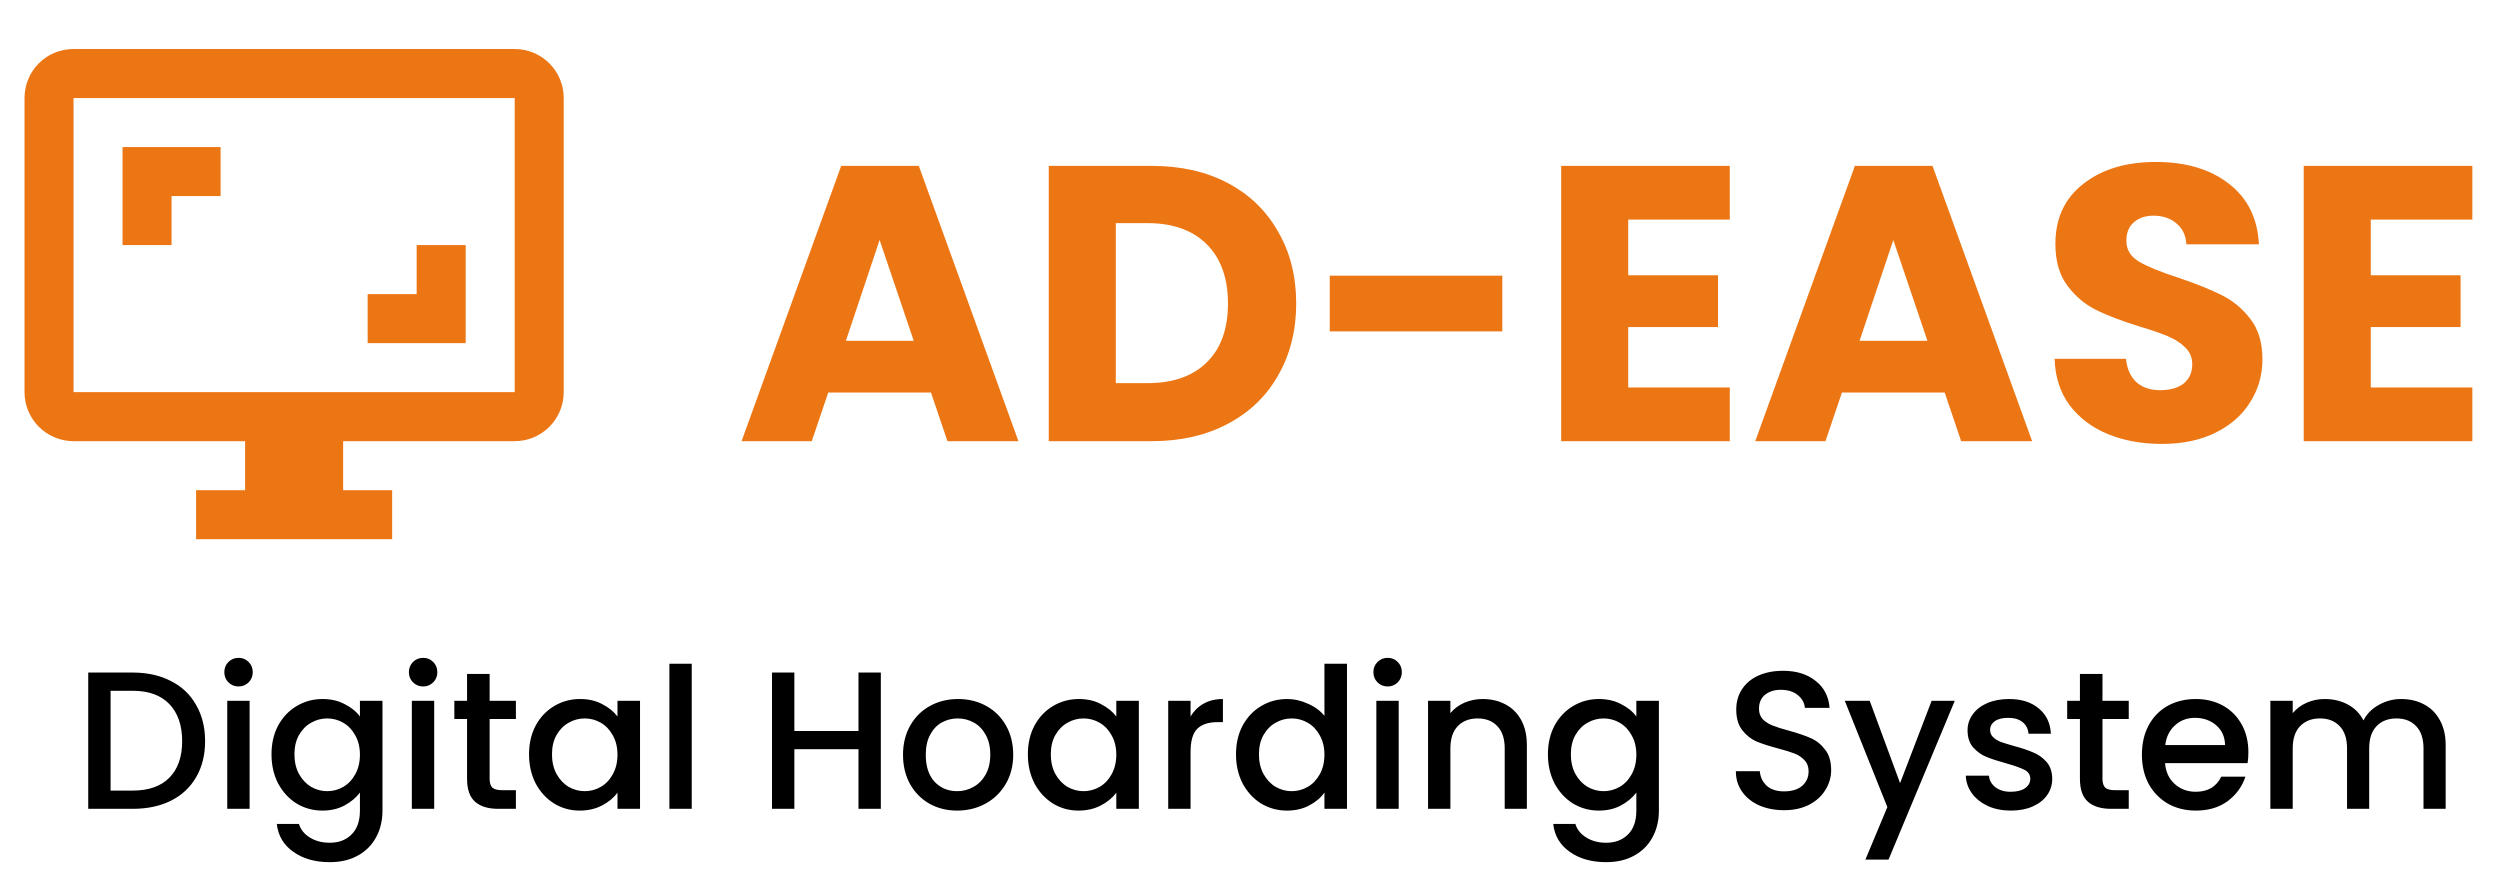
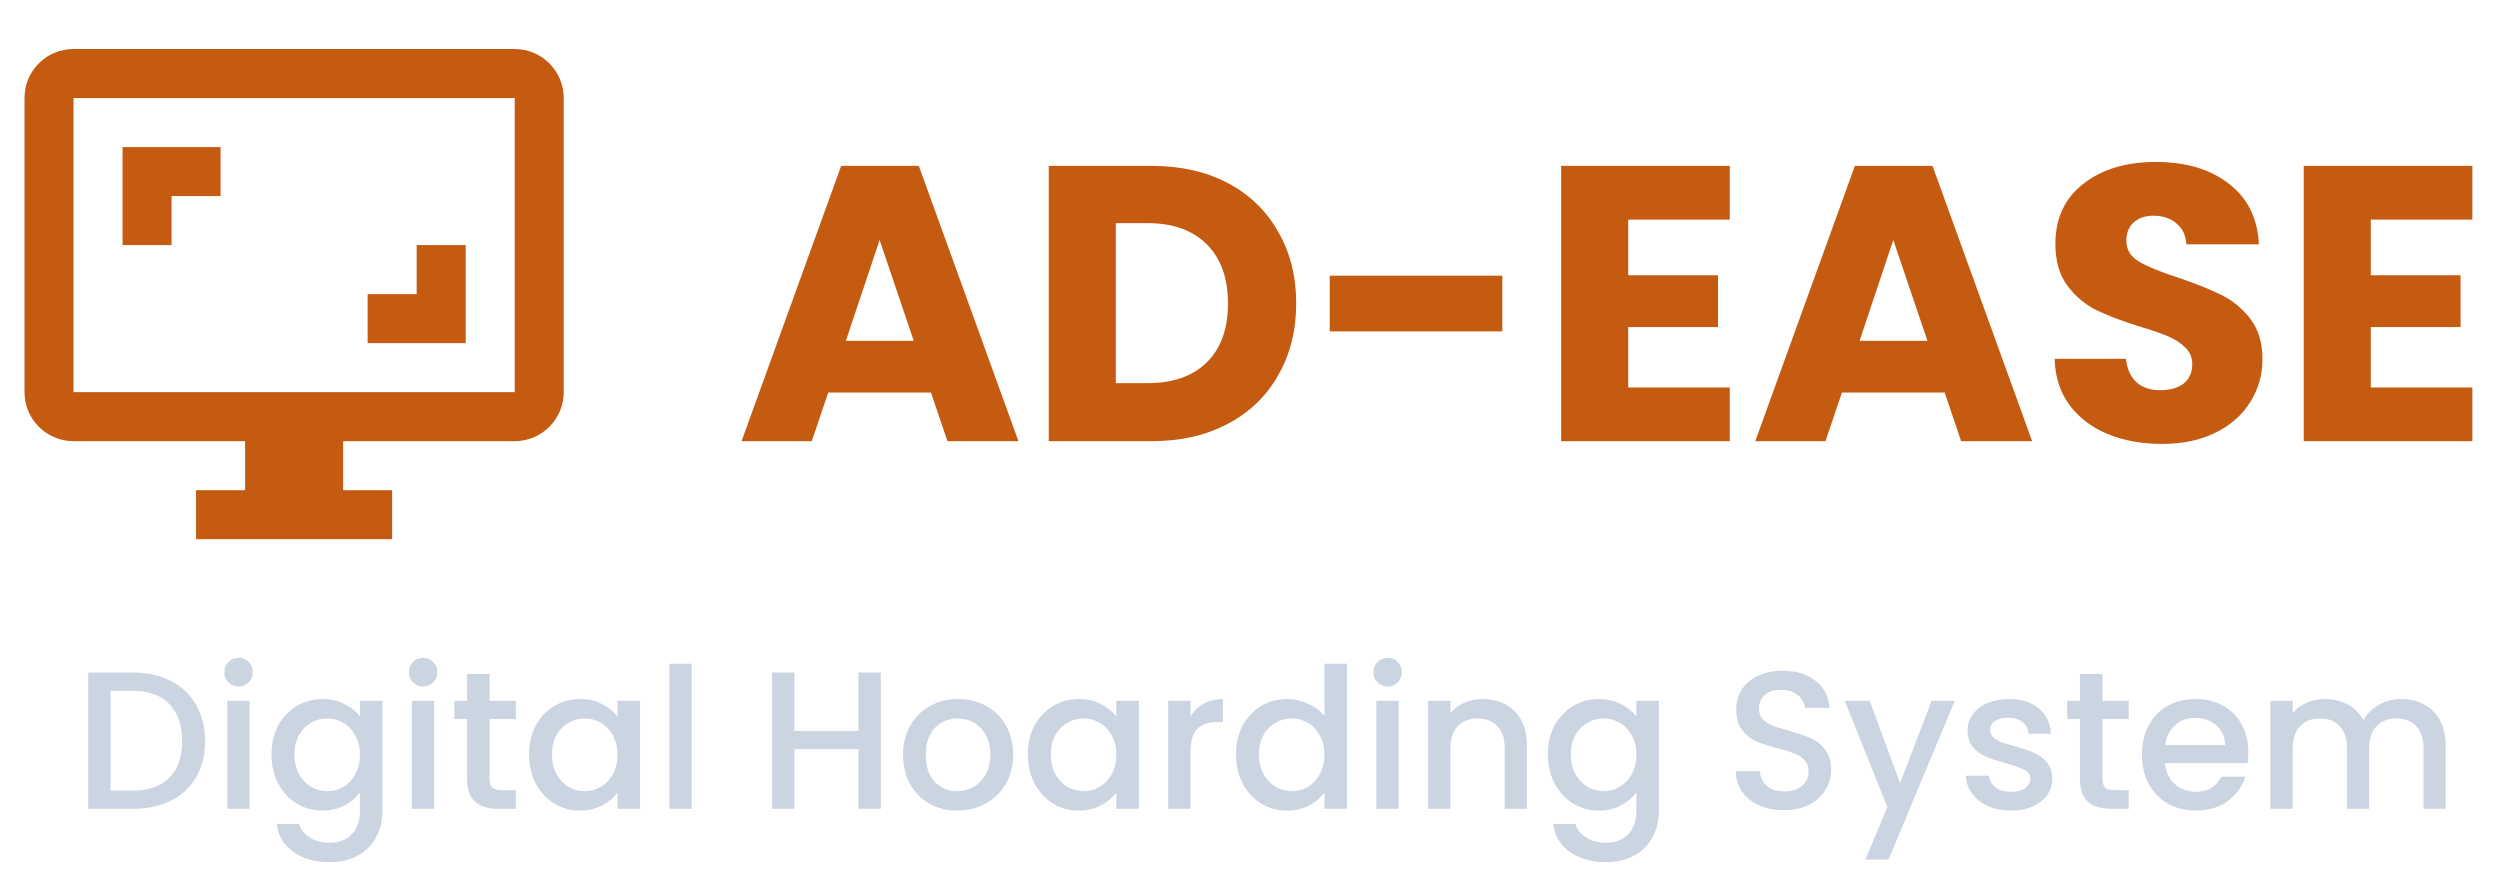
<svg xmlns="http://www.w3.org/2000/svg" width="102" height="36" viewBox="0 0 102 36" fill="none">
-   <path d="M5.416 27.44C6.008 27.44 6.525 27.555 6.968 27.784C7.416 28.008 7.76 28.333 8 28.76C8.245 29.181 8.368 29.675 8.368 30.24C8.368 30.805 8.245 31.296 8 31.712C7.76 32.128 7.416 32.448 6.968 32.672C6.525 32.891 6.008 33 5.416 33H3.6V27.44H5.416ZM5.416 32.256C6.067 32.256 6.565 32.08 6.912 31.728C7.259 31.376 7.432 30.88 7.432 30.24C7.432 29.595 7.259 29.091 6.912 28.728C6.565 28.365 6.067 28.184 5.416 28.184H4.512V32.256H5.416ZM9.736 28.008C9.571 28.008 9.432 27.952 9.32 27.84C9.208 27.728 9.152 27.589 9.152 27.424C9.152 27.259 9.208 27.12 9.32 27.008C9.432 26.896 9.571 26.84 9.736 26.84C9.896 26.84 10.032 26.896 10.144 27.008C10.256 27.12 10.312 27.259 10.312 27.424C10.312 27.589 10.256 27.728 10.144 27.84C10.032 27.952 9.896 28.008 9.736 28.008ZM10.184 28.592V33H9.272V28.592H10.184ZM13.157 28.52C13.499 28.52 13.8 28.589 14.061 28.728C14.328 28.861 14.536 29.029 14.685 29.232V28.592H15.605V33.072C15.605 33.477 15.52 33.837 15.349 34.152C15.179 34.472 14.931 34.723 14.605 34.904C14.285 35.085 13.901 35.176 13.453 35.176C12.856 35.176 12.36 35.035 11.965 34.752C11.571 34.475 11.347 34.096 11.293 33.616H12.197C12.267 33.845 12.413 34.029 12.637 34.168C12.867 34.312 13.139 34.384 13.453 34.384C13.821 34.384 14.117 34.272 14.341 34.048C14.571 33.824 14.685 33.499 14.685 33.072V32.336C14.531 32.544 14.32 32.72 14.053 32.864C13.792 33.003 13.493 33.072 13.157 33.072C12.773 33.072 12.421 32.976 12.101 32.784C11.787 32.587 11.536 32.315 11.349 31.968C11.168 31.616 11.077 31.219 11.077 30.776C11.077 30.333 11.168 29.941 11.349 29.6C11.536 29.259 11.787 28.995 12.101 28.808C12.421 28.616 12.773 28.52 13.157 28.52ZM14.685 30.792C14.685 30.488 14.621 30.224 14.493 30C14.371 29.776 14.208 29.605 14.005 29.488C13.803 29.371 13.584 29.312 13.349 29.312C13.115 29.312 12.896 29.371 12.693 29.488C12.491 29.6 12.325 29.768 12.197 29.992C12.075 30.211 12.013 30.472 12.013 30.776C12.013 31.08 12.075 31.347 12.197 31.576C12.325 31.805 12.491 31.981 12.693 32.104C12.901 32.221 13.12 32.28 13.349 32.28C13.584 32.28 13.803 32.221 14.005 32.104C14.208 31.987 14.371 31.816 14.493 31.592C14.621 31.363 14.685 31.096 14.685 30.792ZM17.267 28.008C17.102 28.008 16.963 27.952 16.851 27.84C16.739 27.728 16.683 27.589 16.683 27.424C16.683 27.259 16.739 27.12 16.851 27.008C16.963 26.896 17.102 26.84 17.267 26.84C17.427 26.84 17.563 26.896 17.675 27.008C17.787 27.12 17.843 27.259 17.843 27.424C17.843 27.589 17.787 27.728 17.675 27.84C17.563 27.952 17.427 28.008 17.267 28.008ZM17.715 28.592V33H16.803V28.592H17.715ZM19.977 29.336V31.776C19.977 31.941 20.014 32.061 20.088 32.136C20.169 32.205 20.302 32.24 20.488 32.24H21.049V33H20.328C19.918 33 19.603 32.904 19.384 32.712C19.166 32.52 19.056 32.208 19.056 31.776V29.336H18.537V28.592H19.056V27.496H19.977V28.592H21.049V29.336H19.977ZM21.585 30.776C21.585 30.333 21.676 29.941 21.857 29.6C22.044 29.259 22.294 28.995 22.609 28.808C22.929 28.616 23.281 28.52 23.665 28.52C24.012 28.52 24.313 28.589 24.569 28.728C24.83 28.861 25.038 29.029 25.193 29.232V28.592H26.113V33H25.193V32.344C25.038 32.552 24.828 32.725 24.561 32.864C24.294 33.003 23.99 33.072 23.649 33.072C23.27 33.072 22.924 32.976 22.609 32.784C22.294 32.587 22.044 32.315 21.857 31.968C21.676 31.616 21.585 31.219 21.585 30.776ZM25.193 30.792C25.193 30.488 25.129 30.224 25.001 30C24.878 29.776 24.716 29.605 24.513 29.488C24.31 29.371 24.092 29.312 23.857 29.312C23.622 29.312 23.404 29.371 23.201 29.488C22.998 29.6 22.833 29.768 22.705 29.992C22.582 30.211 22.521 30.472 22.521 30.776C22.521 31.08 22.582 31.347 22.705 31.576C22.833 31.805 22.998 31.981 23.201 32.104C23.409 32.221 23.628 32.28 23.857 32.28C24.092 32.28 24.31 32.221 24.513 32.104C24.716 31.987 24.878 31.816 25.001 31.592C25.129 31.363 25.193 31.096 25.193 30.792ZM28.223 27.08V33H27.311V27.08H28.223ZM35.938 27.44V33H35.026V30.568H32.41V33H31.498V27.44H32.41V29.824H35.026V27.44H35.938ZM39.051 33.072C38.635 33.072 38.259 32.979 37.923 32.792C37.587 32.6 37.323 32.333 37.131 31.992C36.939 31.645 36.843 31.245 36.843 30.792C36.843 30.344 36.942 29.947 37.139 29.6C37.336 29.253 37.606 28.987 37.947 28.8C38.288 28.613 38.67 28.52 39.091 28.52C39.512 28.52 39.894 28.613 40.235 28.8C40.576 28.987 40.846 29.253 41.043 29.6C41.24 29.947 41.339 30.344 41.339 30.792C41.339 31.24 41.238 31.637 41.035 31.984C40.832 32.331 40.555 32.6 40.203 32.792C39.856 32.979 39.472 33.072 39.051 33.072ZM39.051 32.28C39.286 32.28 39.504 32.224 39.707 32.112C39.915 32 40.083 31.832 40.211 31.608C40.339 31.384 40.403 31.112 40.403 30.792C40.403 30.472 40.342 30.203 40.219 29.984C40.096 29.76 39.934 29.592 39.731 29.48C39.528 29.368 39.31 29.312 39.075 29.312C38.84 29.312 38.622 29.368 38.419 29.48C38.222 29.592 38.064 29.76 37.947 29.984C37.83 30.203 37.771 30.472 37.771 30.792C37.771 31.267 37.891 31.635 38.131 31.896C38.376 32.152 38.683 32.28 39.051 32.28ZM41.937 30.776C41.937 30.333 42.027 29.941 42.209 29.6C42.395 29.259 42.646 28.995 42.961 28.808C43.281 28.616 43.633 28.52 44.017 28.52C44.363 28.52 44.665 28.589 44.921 28.728C45.182 28.861 45.39 29.029 45.545 29.232V28.592H46.465V33H45.545V32.344C45.39 32.552 45.179 32.725 44.913 32.864C44.646 33.003 44.342 33.072 44.001 33.072C43.622 33.072 43.275 32.976 42.961 32.784C42.646 32.587 42.395 32.315 42.209 31.968C42.027 31.616 41.937 31.219 41.937 30.776ZM45.545 30.792C45.545 30.488 45.481 30.224 45.353 30C45.23 29.776 45.067 29.605 44.865 29.488C44.662 29.371 44.443 29.312 44.209 29.312C43.974 29.312 43.755 29.371 43.553 29.488C43.35 29.6 43.185 29.768 43.057 29.992C42.934 30.211 42.873 30.472 42.873 30.776C42.873 31.08 42.934 31.347 43.057 31.576C43.185 31.805 43.35 31.981 43.553 32.104C43.761 32.221 43.979 32.28 44.209 32.28C44.443 32.28 44.662 32.221 44.865 32.104C45.067 31.987 45.23 31.816 45.353 31.592C45.481 31.363 45.545 31.096 45.545 30.792ZM48.575 29.232C48.708 29.008 48.884 28.835 49.102 28.712C49.327 28.584 49.59 28.52 49.895 28.52V29.464H49.663C49.305 29.464 49.033 29.555 48.846 29.736C48.665 29.917 48.575 30.232 48.575 30.68V33H47.663V28.592H48.575V29.232ZM50.429 30.776C50.429 30.333 50.52 29.941 50.701 29.6C50.888 29.259 51.138 28.995 51.453 28.808C51.773 28.616 52.127 28.52 52.517 28.52C52.805 28.52 53.087 28.584 53.365 28.712C53.648 28.835 53.871 29 54.037 29.208V27.08H54.957V33H54.037V32.336C53.888 32.549 53.679 32.725 53.413 32.864C53.151 33.003 52.85 33.072 52.509 33.072C52.125 33.072 51.773 32.976 51.453 32.784C51.138 32.587 50.888 32.315 50.701 31.968C50.52 31.616 50.429 31.219 50.429 30.776ZM54.037 30.792C54.037 30.488 53.973 30.224 53.845 30C53.722 29.776 53.559 29.605 53.357 29.488C53.154 29.371 52.935 29.312 52.701 29.312C52.466 29.312 52.248 29.371 52.045 29.488C51.842 29.6 51.677 29.768 51.549 29.992C51.426 30.211 51.365 30.472 51.365 30.776C51.365 31.08 51.426 31.347 51.549 31.576C51.677 31.805 51.842 31.981 52.045 32.104C52.253 32.221 52.471 32.28 52.701 32.28C52.935 32.28 53.154 32.221 53.357 32.104C53.559 31.987 53.722 31.816 53.845 31.592C53.973 31.363 54.037 31.096 54.037 30.792ZM56.619 28.008C56.453 28.008 56.315 27.952 56.203 27.84C56.091 27.728 56.035 27.589 56.035 27.424C56.035 27.259 56.091 27.12 56.203 27.008C56.315 26.896 56.453 26.84 56.619 26.84C56.779 26.84 56.915 26.896 57.027 27.008C57.139 27.12 57.195 27.259 57.195 27.424C57.195 27.589 57.139 27.728 57.027 27.84C56.915 27.952 56.779 28.008 56.619 28.008ZM57.067 28.592V33H56.155V28.592H57.067ZM60.488 28.52C60.835 28.52 61.144 28.592 61.416 28.736C61.693 28.88 61.909 29.093 62.064 29.376C62.219 29.659 62.296 30 62.296 30.4V33H61.392V30.536C61.392 30.141 61.293 29.84 61.096 29.632C60.899 29.419 60.629 29.312 60.288 29.312C59.947 29.312 59.675 29.419 59.472 29.632C59.275 29.84 59.176 30.141 59.176 30.536V33H58.264V28.592H59.176V29.096C59.325 28.915 59.515 28.773 59.744 28.672C59.979 28.571 60.227 28.52 60.488 28.52ZM65.235 28.52C65.577 28.52 65.878 28.589 66.139 28.728C66.406 28.861 66.614 29.029 66.763 29.232V28.592H67.683V33.072C67.683 33.477 67.598 33.837 67.427 34.152C67.257 34.472 67.009 34.723 66.683 34.904C66.363 35.085 65.979 35.176 65.531 35.176C64.934 35.176 64.438 35.035 64.043 34.752C63.649 34.475 63.425 34.096 63.371 33.616H64.275C64.345 33.845 64.491 34.029 64.715 34.168C64.945 34.312 65.217 34.384 65.531 34.384C65.899 34.384 66.195 34.272 66.419 34.048C66.649 33.824 66.763 33.499 66.763 33.072V32.336C66.609 32.544 66.398 32.72 66.131 32.864C65.87 33.003 65.571 33.072 65.235 33.072C64.851 33.072 64.499 32.976 64.179 32.784C63.865 32.587 63.614 32.315 63.427 31.968C63.246 31.616 63.155 31.219 63.155 30.776C63.155 30.333 63.246 29.941 63.427 29.6C63.614 29.259 63.865 28.995 64.179 28.808C64.499 28.616 64.851 28.52 65.235 28.52ZM66.763 30.792C66.763 30.488 66.699 30.224 66.571 30C66.449 29.776 66.286 29.605 66.083 29.488C65.881 29.371 65.662 29.312 65.427 29.312C65.193 29.312 64.974 29.371 64.771 29.488C64.569 29.6 64.403 29.768 64.275 29.992C64.153 30.211 64.091 30.472 64.091 30.776C64.091 31.08 64.153 31.347 64.275 31.576C64.403 31.805 64.569 31.981 64.771 32.104C64.979 32.221 65.198 32.28 65.427 32.28C65.662 32.28 65.881 32.221 66.083 32.104C66.286 31.987 66.449 31.816 66.571 31.592C66.699 31.363 66.763 31.096 66.763 30.792ZM72.791 33.056C72.418 33.056 72.082 32.992 71.783 32.864C71.485 32.731 71.25 32.544 71.079 32.304C70.909 32.064 70.823 31.784 70.823 31.464H71.799C71.821 31.704 71.914 31.901 72.079 32.056C72.25 32.211 72.487 32.288 72.791 32.288C73.106 32.288 73.351 32.213 73.527 32.064C73.703 31.909 73.791 31.712 73.791 31.472C73.791 31.285 73.735 31.133 73.623 31.016C73.517 30.899 73.381 30.808 73.215 30.744C73.055 30.68 72.831 30.611 72.543 30.536C72.181 30.44 71.885 30.344 71.655 30.248C71.431 30.147 71.239 29.992 71.079 29.784C70.919 29.576 70.839 29.299 70.839 28.952C70.839 28.632 70.919 28.352 71.079 28.112C71.239 27.872 71.463 27.688 71.751 27.56C72.039 27.432 72.373 27.368 72.751 27.368C73.29 27.368 73.73 27.504 74.071 27.776C74.418 28.043 74.61 28.411 74.647 28.88H73.639C73.623 28.677 73.527 28.504 73.351 28.36C73.175 28.216 72.943 28.144 72.655 28.144C72.394 28.144 72.181 28.211 72.015 28.344C71.85 28.477 71.767 28.669 71.767 28.92C71.767 29.091 71.818 29.232 71.919 29.344C72.026 29.451 72.159 29.536 72.319 29.6C72.479 29.664 72.698 29.733 72.975 29.808C73.343 29.909 73.642 30.011 73.871 30.112C74.106 30.213 74.303 30.371 74.463 30.584C74.629 30.792 74.711 31.072 74.711 31.424C74.711 31.707 74.634 31.973 74.479 32.224C74.33 32.475 74.109 32.677 73.815 32.832C73.527 32.981 73.186 33.056 72.791 33.056ZM79.755 28.592L77.052 35.072H76.108L77.004 32.928L75.267 28.592H76.284L77.523 31.952L78.811 28.592H79.755ZM82.044 33.072C81.697 33.072 81.385 33.011 81.108 32.888C80.836 32.76 80.62 32.589 80.46 32.376C80.3 32.157 80.214 31.915 80.204 31.648H81.148C81.164 31.835 81.252 31.992 81.412 32.12C81.577 32.243 81.782 32.304 82.028 32.304C82.284 32.304 82.481 32.256 82.62 32.16C82.764 32.059 82.836 31.931 82.836 31.776C82.836 31.611 82.756 31.488 82.596 31.408C82.441 31.328 82.193 31.24 81.852 31.144C81.521 31.053 81.252 30.965 81.044 30.88C80.836 30.795 80.654 30.664 80.5 30.488C80.35 30.312 80.276 30.08 80.276 29.792C80.276 29.557 80.345 29.344 80.484 29.152C80.622 28.955 80.82 28.8 81.076 28.688C81.337 28.576 81.636 28.52 81.972 28.52C82.473 28.52 82.876 28.648 83.18 28.904C83.489 29.155 83.654 29.499 83.676 29.936H82.764C82.748 29.739 82.668 29.581 82.524 29.464C82.38 29.347 82.185 29.288 81.94 29.288C81.7 29.288 81.516 29.333 81.388 29.424C81.26 29.515 81.196 29.635 81.196 29.784C81.196 29.901 81.238 30 81.324 30.08C81.409 30.16 81.513 30.224 81.636 30.272C81.758 30.315 81.94 30.371 82.18 30.44C82.5 30.525 82.761 30.613 82.964 30.704C83.172 30.789 83.35 30.917 83.5 31.088C83.649 31.259 83.726 31.485 83.732 31.768C83.732 32.019 83.662 32.243 83.524 32.44C83.385 32.637 83.188 32.792 82.932 32.904C82.681 33.016 82.385 33.072 82.044 33.072ZM85.781 29.336V31.776C85.781 31.941 85.819 32.061 85.893 32.136C85.973 32.205 86.106 32.24 86.293 32.24H86.853V33H86.133C85.722 33 85.408 32.904 85.189 32.712C84.971 32.52 84.861 32.208 84.861 31.776V29.336H84.341V28.592H84.861V27.496H85.781V28.592H86.853V29.336H85.781ZM91.734 30.688C91.734 30.853 91.723 31.003 91.702 31.136H88.334C88.36 31.488 88.491 31.771 88.726 31.984C88.96 32.197 89.248 32.304 89.59 32.304C90.08 32.304 90.427 32.099 90.63 31.688H91.614C91.48 32.093 91.238 32.427 90.886 32.688C90.539 32.944 90.107 33.072 89.59 33.072C89.168 33.072 88.79 32.979 88.454 32.792C88.123 32.6 87.862 32.333 87.67 31.992C87.483 31.645 87.39 31.245 87.39 30.792C87.39 30.339 87.48 29.941 87.662 29.6C87.848 29.253 88.107 28.987 88.438 28.8C88.774 28.613 89.158 28.52 89.59 28.52C90.006 28.52 90.376 28.611 90.702 28.792C91.027 28.973 91.28 29.229 91.462 29.56C91.643 29.885 91.734 30.261 91.734 30.688ZM90.782 30.4C90.776 30.064 90.656 29.795 90.422 29.592C90.187 29.389 89.896 29.288 89.55 29.288C89.235 29.288 88.966 29.389 88.742 29.592C88.518 29.789 88.384 30.059 88.342 30.4H90.782ZM97.967 28.52C98.314 28.52 98.623 28.592 98.895 28.736C99.173 28.88 99.389 29.093 99.543 29.376C99.703 29.659 99.783 30 99.783 30.4V33H98.879V30.536C98.879 30.141 98.781 29.84 98.583 29.632C98.386 29.419 98.117 29.312 97.775 29.312C97.434 29.312 97.162 29.419 96.959 29.632C96.762 29.84 96.663 30.141 96.663 30.536V33H95.759V30.536C95.759 30.141 95.661 29.84 95.463 29.632C95.266 29.419 94.997 29.312 94.655 29.312C94.314 29.312 94.042 29.419 93.839 29.632C93.642 29.84 93.543 30.141 93.543 30.536V33H92.631V28.592H93.543V29.096C93.693 28.915 93.882 28.773 94.111 28.672C94.341 28.571 94.586 28.52 94.847 28.52C95.199 28.52 95.514 28.595 95.791 28.744C96.069 28.893 96.282 29.109 96.431 29.392C96.565 29.125 96.773 28.915 97.055 28.76C97.338 28.6 97.642 28.52 97.967 28.52Z" fill="black" />
-   <path d="M37.984 16.016H33.792L33.12 18H30.256L34.32 6.768H37.488L41.552 18H38.656L37.984 16.016ZM37.28 13.904L35.888 9.792L34.512 13.904H37.28ZM46.997 6.768C48.181 6.768 49.215 7.003 50.101 7.472C50.986 7.941 51.669 8.603 52.149 9.456C52.639 10.299 52.885 11.275 52.885 12.384C52.885 13.483 52.639 14.459 52.149 15.312C51.669 16.165 50.981 16.827 50.085 17.296C49.2 17.765 48.17 18 46.997 18H42.789V6.768H46.997ZM46.821 15.632C47.855 15.632 48.661 15.349 49.237 14.784C49.813 14.219 50.101 13.419 50.101 12.384C50.101 11.349 49.813 10.544 49.237 9.968C48.661 9.392 47.855 9.104 46.821 9.104H45.525V15.632H46.821ZM61.294 11.248V13.52H54.254V11.248H61.294ZM66.431 8.96V11.232H70.095V13.344H66.431V15.808H70.575V18H63.695V6.768H70.575V8.96H66.431ZM79.343 16.016H75.151L74.479 18H71.615L75.679 6.768H78.847L82.911 18H80.015L79.343 16.016ZM78.639 13.904L77.247 9.792L75.871 13.904H78.639ZM88.212 18.112C87.391 18.112 86.655 17.979 86.004 17.712C85.354 17.445 84.831 17.051 84.436 16.528C84.052 16.005 83.85 15.376 83.828 14.64H86.74C86.783 15.056 86.927 15.376 87.172 15.6C87.418 15.813 87.738 15.92 88.132 15.92C88.538 15.92 88.858 15.829 89.092 15.648C89.327 15.456 89.444 15.195 89.444 14.864C89.444 14.587 89.348 14.357 89.156 14.176C88.975 13.995 88.746 13.845 88.468 13.728C88.202 13.611 87.818 13.477 87.316 13.328C86.591 13.104 85.999 12.88 85.54 12.656C85.082 12.432 84.687 12.101 84.356 11.664C84.026 11.227 83.86 10.656 83.86 9.952C83.86 8.907 84.239 8.091 84.996 7.504C85.754 6.907 86.74 6.608 87.956 6.608C89.194 6.608 90.191 6.907 90.948 7.504C91.706 8.091 92.111 8.912 92.164 9.968H89.204C89.183 9.605 89.05 9.323 88.804 9.12C88.559 8.907 88.244 8.8 87.86 8.8C87.53 8.8 87.263 8.891 87.06 9.072C86.858 9.243 86.756 9.493 86.756 9.824C86.756 10.187 86.927 10.469 87.268 10.672C87.61 10.875 88.143 11.093 88.868 11.328C89.594 11.573 90.18 11.808 90.628 12.032C91.087 12.256 91.482 12.581 91.812 13.008C92.143 13.435 92.308 13.984 92.308 14.656C92.308 15.296 92.143 15.877 91.812 16.4C91.492 16.923 91.023 17.339 90.404 17.648C89.786 17.957 89.055 18.112 88.212 18.112ZM96.728 8.96V11.232H100.392V13.344H96.728V15.808H100.872V18H93.992V6.768H100.872V8.96H96.728Z" fill="#ED7614" />
-   <path d="M9 6H5V10H7V8H9M19 10H17V12H15V14H19M21 16H3V4H21M21 2H3C1.89 2 1 2.89 1 4V16C1 16.53 1.211 17.039 1.586 17.414C1.961 17.789 2.47 18 3 18H10V20H8V22H16V20H14V18H21C21.53 18 22.039 17.789 22.414 17.414C22.789 17.039 23 16.53 23 16V4C23 2.89 22.1 2 21 2Z" fill="#ED7614" />
+   <path d="M5.416 27.44C6.008 27.44 6.525 27.555 6.968 27.784C7.416 28.008 7.76 28.333 8 28.76C8.245 29.181 8.368 29.675 8.368 30.24C8.368 30.805 8.245 31.296 8 31.712C7.76 32.128 7.416 32.448 6.968 32.672C6.525 32.891 6.008 33 5.416 33H3.6V27.44H5.416ZM5.416 32.256C6.067 32.256 6.565 32.08 6.912 31.728C7.259 31.376 7.432 30.88 7.432 30.24C7.432 29.595 7.259 29.091 6.912 28.728C6.565 28.365 6.067 28.184 5.416 28.184H4.512V32.256H5.416ZM9.736 28.008C9.571 28.008 9.432 27.952 9.32 27.84C9.208 27.728 9.152 27.589 9.152 27.424C9.152 27.259 9.208 27.12 9.32 27.008C9.432 26.896 9.571 26.84 9.736 26.84C9.896 26.84 10.032 26.896 10.144 27.008C10.256 27.12 10.312 27.259 10.312 27.424C10.312 27.589 10.256 27.728 10.144 27.84C10.032 27.952 9.896 28.008 9.736 28.008ZM10.184 28.592V33H9.272V28.592H10.184ZM13.157 28.52C13.499 28.52 13.8 28.589 14.061 28.728C14.328 28.861 14.536 29.029 14.685 29.232V28.592H15.605V33.072C15.605 33.477 15.52 33.837 15.349 34.152C15.179 34.472 14.931 34.723 14.605 34.904C14.285 35.085 13.901 35.176 13.453 35.176C12.856 35.176 12.36 35.035 11.965 34.752C11.571 34.475 11.347 34.096 11.293 33.616H12.197C12.267 33.845 12.413 34.029 12.637 34.168C12.867 34.312 13.139 34.384 13.453 34.384C13.821 34.384 14.117 34.272 14.341 34.048C14.571 33.824 14.685 33.499 14.685 33.072V32.336C14.531 32.544 14.32 32.72 14.053 32.864C13.792 33.003 13.493 33.072 13.157 33.072C12.773 33.072 12.421 32.976 12.101 32.784C11.787 32.587 11.536 32.315 11.349 31.968C11.168 31.616 11.077 31.219 11.077 30.776C11.077 30.333 11.168 29.941 11.349 29.6C11.536 29.259 11.787 28.995 12.101 28.808C12.421 28.616 12.773 28.52 13.157 28.52ZM14.685 30.792C14.685 30.488 14.621 30.224 14.493 30C14.371 29.776 14.208 29.605 14.005 29.488C13.803 29.371 13.584 29.312 13.349 29.312C13.115 29.312 12.896 29.371 12.693 29.488C12.491 29.6 12.325 29.768 12.197 29.992C12.075 30.211 12.013 30.472 12.013 30.776C12.013 31.08 12.075 31.347 12.197 31.576C12.325 31.805 12.491 31.981 12.693 32.104C12.901 32.221 13.12 32.28 13.349 32.28C13.584 32.28 13.803 32.221 14.005 32.104C14.208 31.987 14.371 31.816 14.493 31.592C14.621 31.363 14.685 31.096 14.685 30.792ZM17.267 28.008C17.102 28.008 16.963 27.952 16.851 27.84C16.739 27.728 16.683 27.589 16.683 27.424C16.683 27.259 16.739 27.12 16.851 27.008C16.963 26.896 17.102 26.84 17.267 26.84C17.427 26.84 17.563 26.896 17.675 27.008C17.787 27.12 17.843 27.259 17.843 27.424C17.843 27.589 17.787 27.728 17.675 27.84C17.563 27.952 17.427 28.008 17.267 28.008ZM17.715 28.592V33H16.803V28.592H17.715ZM19.977 29.336V31.776C19.977 31.941 20.014 32.061 20.088 32.136C20.169 32.205 20.302 32.24 20.488 32.24H21.049V33H20.328C19.918 33 19.603 32.904 19.384 32.712C19.166 32.52 19.056 32.208 19.056 31.776V29.336H18.537V28.592H19.056V27.496H19.977V28.592H21.049V29.336H19.977ZM21.585 30.776C21.585 30.333 21.676 29.941 21.857 29.6C22.044 29.259 22.294 28.995 22.609 28.808C22.929 28.616 23.281 28.52 23.665 28.52C24.012 28.52 24.313 28.589 24.569 28.728C24.83 28.861 25.038 29.029 25.193 29.232V28.592H26.113V33H25.193V32.344C25.038 32.552 24.828 32.725 24.561 32.864C24.294 33.003 23.99 33.072 23.649 33.072C23.27 33.072 22.924 32.976 22.609 32.784C22.294 32.587 22.044 32.315 21.857 31.968C21.676 31.616 21.585 31.219 21.585 30.776ZM25.193 30.792C25.193 30.488 25.129 30.224 25.001 30C24.878 29.776 24.716 29.605 24.513 29.488C24.31 29.371 24.092 29.312 23.857 29.312C23.622 29.312 23.404 29.371 23.201 29.488C22.998 29.6 22.833 29.768 22.705 29.992C22.582 30.211 22.521 30.472 22.521 30.776C22.521 31.08 22.582 31.347 22.705 31.576C22.833 31.805 22.998 31.981 23.201 32.104C23.409 32.221 23.628 32.28 23.857 32.28C24.092 32.28 24.31 32.221 24.513 32.104C24.716 31.987 24.878 31.816 25.001 31.592C25.129 31.363 25.193 31.096 25.193 30.792ZM28.223 27.08V33H27.311V27.08H28.223ZM35.938 27.44V33H35.026V30.568H32.41V33H31.498V27.44H32.41V29.824H35.026V27.44H35.938ZM39.051 33.072C38.635 33.072 38.259 32.979 37.923 32.792C37.587 32.6 37.323 32.333 37.131 31.992C36.939 31.645 36.843 31.245 36.843 30.792C36.843 30.344 36.942 29.947 37.139 29.6C37.336 29.253 37.606 28.987 37.947 28.8C38.288 28.613 38.67 28.52 39.091 28.52C39.512 28.52 39.894 28.613 40.235 28.8C40.576 28.987 40.846 29.253 41.043 29.6C41.24 29.947 41.339 30.344 41.339 30.792C41.339 31.24 41.238 31.637 41.035 31.984C40.832 32.331 40.555 32.6 40.203 32.792C39.856 32.979 39.472 33.072 39.051 33.072ZM39.051 32.28C39.286 32.28 39.504 32.224 39.707 32.112C39.915 32 40.083 31.832 40.211 31.608C40.339 31.384 40.403 31.112 40.403 30.792C40.403 30.472 40.342 30.203 40.219 29.984C40.096 29.76 39.934 29.592 39.731 29.48C39.528 29.368 39.31 29.312 39.075 29.312C38.84 29.312 38.622 29.368 38.419 29.48C38.222 29.592 38.064 29.76 37.947 29.984C37.83 30.203 37.771 30.472 37.771 30.792C37.771 31.267 37.891 31.635 38.131 31.896C38.376 32.152 38.683 32.28 39.051 32.28ZM41.937 30.776C41.937 30.333 42.027 29.941 42.209 29.6C42.395 29.259 42.646 28.995 42.961 28.808C43.281 28.616 43.633 28.52 44.017 28.52C44.363 28.52 44.665 28.589 44.921 28.728C45.182 28.861 45.39 29.029 45.545 29.232V28.592H46.465V33H45.545V32.344C45.39 32.552 45.179 32.725 44.913 32.864C44.646 33.003 44.342 33.072 44.001 33.072C43.622 33.072 43.275 32.976 42.961 32.784C42.646 32.587 42.395 32.315 42.209 31.968C42.027 31.616 41.937 31.219 41.937 30.776ZM45.545 30.792C45.545 30.488 45.481 30.224 45.353 30C45.23 29.776 45.067 29.605 44.865 29.488C44.662 29.371 44.443 29.312 44.209 29.312C43.974 29.312 43.755 29.371 43.553 29.488C43.35 29.6 43.185 29.768 43.057 29.992C42.934 30.211 42.873 30.472 42.873 30.776C42.873 31.08 42.934 31.347 43.057 31.576C43.185 31.805 43.35 31.981 43.553 32.104C43.761 32.221 43.979 32.28 44.209 32.28C44.443 32.28 44.662 32.221 44.865 32.104C45.067 31.987 45.23 31.816 45.353 31.592C45.481 31.363 45.545 31.096 45.545 30.792ZM48.575 29.232C48.708 29.008 48.884 28.835 49.102 28.712C49.327 28.584 49.59 28.52 49.895 28.52V29.464H49.663C49.305 29.464 49.033 29.555 48.846 29.736C48.665 29.917 48.575 30.232 48.575 30.68V33H47.663V28.592H48.575V29.232ZM50.429 30.776C50.429 30.333 50.52 29.941 50.701 29.6C50.888 29.259 51.138 28.995 51.453 28.808C51.773 28.616 52.127 28.52 52.517 28.52C52.805 28.52 53.087 28.584 53.365 28.712C53.648 28.835 53.871 29 54.037 29.208V27.08H54.957V33H54.037V32.336C53.888 32.549 53.679 32.725 53.413 32.864C53.151 33.003 52.85 33.072 52.509 33.072C52.125 33.072 51.773 32.976 51.453 32.784C51.138 32.587 50.888 32.315 50.701 31.968C50.52 31.616 50.429 31.219 50.429 30.776ZM54.037 30.792C54.037 30.488 53.973 30.224 53.845 30C53.722 29.776 53.559 29.605 53.357 29.488C53.154 29.371 52.935 29.312 52.701 29.312C52.466 29.312 52.248 29.371 52.045 29.488C51.842 29.6 51.677 29.768 51.549 29.992C51.426 30.211 51.365 30.472 51.365 30.776C51.365 31.08 51.426 31.347 51.549 31.576C51.677 31.805 51.842 31.981 52.045 32.104C52.253 32.221 52.471 32.28 52.701 32.28C52.935 32.28 53.154 32.221 53.357 32.104C53.559 31.987 53.722 31.816 53.845 31.592C53.973 31.363 54.037 31.096 54.037 30.792ZM56.619 28.008C56.453 28.008 56.315 27.952 56.203 27.84C56.091 27.728 56.035 27.589 56.035 27.424C56.035 27.259 56.091 27.12 56.203 27.008C56.315 26.896 56.453 26.84 56.619 26.84C56.779 26.84 56.915 26.896 57.027 27.008C57.139 27.12 57.195 27.259 57.195 27.424C57.195 27.589 57.139 27.728 57.027 27.84C56.915 27.952 56.779 28.008 56.619 28.008ZM57.067 28.592V33H56.155V28.592H57.067ZM60.488 28.52C60.835 28.52 61.144 28.592 61.416 28.736C61.693 28.88 61.909 29.093 62.064 29.376C62.219 29.659 62.296 30 62.296 30.4V33H61.392V30.536C61.392 30.141 61.293 29.84 61.096 29.632C60.899 29.419 60.629 29.312 60.288 29.312C59.947 29.312 59.675 29.419 59.472 29.632C59.275 29.84 59.176 30.141 59.176 30.536V33H58.264V28.592H59.176V29.096C59.325 28.915 59.515 28.773 59.744 28.672C59.979 28.571 60.227 28.52 60.488 28.52ZM65.235 28.52C65.577 28.52 65.878 28.589 66.139 28.728C66.406 28.861 66.614 29.029 66.763 29.232V28.592H67.683V33.072C67.683 33.477 67.598 33.837 67.427 34.152C67.257 34.472 67.009 34.723 66.683 34.904C66.363 35.085 65.979 35.176 65.531 35.176C64.934 35.176 64.438 35.035 64.043 34.752C63.649 34.475 63.425 34.096 63.371 33.616H64.275C64.345 33.845 64.491 34.029 64.715 34.168C64.945 34.312 65.217 34.384 65.531 34.384C65.899 34.384 66.195 34.272 66.419 34.048C66.649 33.824 66.763 33.499 66.763 33.072V32.336C66.609 32.544 66.398 32.72 66.131 32.864C65.87 33.003 65.571 33.072 65.235 33.072C64.851 33.072 64.499 32.976 64.179 32.784C63.865 32.587 63.614 32.315 63.427 31.968C63.246 31.616 63.155 31.219 63.155 30.776C63.155 30.333 63.246 29.941 63.427 29.6C63.614 29.259 63.865 28.995 64.179 28.808C64.499 28.616 64.851 28.52 65.235 28.52ZM66.763 30.792C66.763 30.488 66.699 30.224 66.571 30C66.449 29.776 66.286 29.605 66.083 29.488C65.881 29.371 65.662 29.312 65.427 29.312C65.193 29.312 64.974 29.371 64.771 29.488C64.569 29.6 64.403 29.768 64.275 29.992C64.153 30.211 64.091 30.472 64.091 30.776C64.091 31.08 64.153 31.347 64.275 31.576C64.403 31.805 64.569 31.981 64.771 32.104C64.979 32.221 65.198 32.28 65.427 32.28C65.662 32.28 65.881 32.221 66.083 32.104C66.286 31.987 66.449 31.816 66.571 31.592C66.699 31.363 66.763 31.096 66.763 30.792ZM72.791 33.056C72.418 33.056 72.082 32.992 71.783 32.864C71.485 32.731 71.25 32.544 71.079 32.304C70.909 32.064 70.823 31.784 70.823 31.464H71.799C71.821 31.704 71.914 31.901 72.079 32.056C72.25 32.211 72.487 32.288 72.791 32.288C73.106 32.288 73.351 32.213 73.527 32.064C73.703 31.909 73.791 31.712 73.791 31.472C73.791 31.285 73.735 31.133 73.623 31.016C73.517 30.899 73.381 30.808 73.215 30.744C73.055 30.68 72.831 30.611 72.543 30.536C72.181 30.44 71.885 30.344 71.655 30.248C71.431 30.147 71.239 29.992 71.079 29.784C70.919 29.576 70.839 29.299 70.839 28.952C70.839 28.632 70.919 28.352 71.079 28.112C71.239 27.872 71.463 27.688 71.751 27.56C72.039 27.432 72.373 27.368 72.751 27.368C73.29 27.368 73.73 27.504 74.071 27.776C74.418 28.043 74.61 28.411 74.647 28.88H73.639C73.623 28.677 73.527 28.504 73.351 28.36C73.175 28.216 72.943 28.144 72.655 28.144C72.394 28.144 72.181 28.211 72.015 28.344C71.85 28.477 71.767 28.669 71.767 28.92C71.767 29.091 71.818 29.232 71.919 29.344C72.026 29.451 72.159 29.536 72.319 29.6C72.479 29.664 72.698 29.733 72.975 29.808C73.343 29.909 73.642 30.011 73.871 30.112C74.106 30.213 74.303 30.371 74.463 30.584C74.629 30.792 74.711 31.072 74.711 31.424C74.711 31.707 74.634 31.973 74.479 32.224C74.33 32.475 74.109 32.677 73.815 32.832C73.527 32.981 73.186 33.056 72.791 33.056ZM79.755 28.592L77.052 35.072H76.108L77.004 32.928L75.267 28.592H76.284L77.523 31.952L78.811 28.592H79.755ZM82.044 33.072C81.697 33.072 81.385 33.011 81.108 32.888C80.836 32.76 80.62 32.589 80.46 32.376C80.3 32.157 80.214 31.915 80.204 31.648H81.148C81.164 31.835 81.252 31.992 81.412 32.12C81.577 32.243 81.782 32.304 82.028 32.304C82.284 32.304 82.481 32.256 82.62 32.16C82.764 32.059 82.836 31.931 82.836 31.776C82.836 31.611 82.756 31.488 82.596 31.408C82.441 31.328 82.193 31.24 81.852 31.144C81.521 31.053 81.252 30.965 81.044 30.88C80.836 30.795 80.654 30.664 80.5 30.488C80.35 30.312 80.276 30.08 80.276 29.792C80.276 29.557 80.345 29.344 80.484 29.152C80.622 28.955 80.82 28.8 81.076 28.688C81.337 28.576 81.636 28.52 81.972 28.52C82.473 28.52 82.876 28.648 83.18 28.904C83.489 29.155 83.654 29.499 83.676 29.936H82.764C82.748 29.739 82.668 29.581 82.524 29.464C82.38 29.347 82.185 29.288 81.94 29.288C81.7 29.288 81.516 29.333 81.388 29.424C81.26 29.515 81.196 29.635 81.196 29.784C81.196 29.901 81.238 30 81.324 30.08C81.409 30.16 81.513 30.224 81.636 30.272C81.758 30.315 81.94 30.371 82.18 30.44C82.5 30.525 82.761 30.613 82.964 30.704C83.172 30.789 83.35 30.917 83.5 31.088C83.649 31.259 83.726 31.485 83.732 31.768C83.732 32.019 83.662 32.243 83.524 32.44C83.385 32.637 83.188 32.792 82.932 32.904C82.681 33.016 82.385 33.072 82.044 33.072ZM85.781 29.336V31.776C85.781 31.941 85.819 32.061 85.893 32.136C85.973 32.205 86.106 32.24 86.293 32.24H86.853V33H86.133C85.722 33 85.408 32.904 85.189 32.712C84.971 32.52 84.861 32.208 84.861 31.776V29.336H84.341V28.592H84.861V27.496H85.781V28.592H86.853V29.336H85.781ZM91.734 30.688C91.734 30.853 91.723 31.003 91.702 31.136H88.334C88.36 31.488 88.491 31.771 88.726 31.984C88.96 32.197 89.248 32.304 89.59 32.304C90.08 32.304 90.427 32.099 90.63 31.688H91.614C91.48 32.093 91.238 32.427 90.886 32.688C90.539 32.944 90.107 33.072 89.59 33.072C89.168 33.072 88.79 32.979 88.454 32.792C88.123 32.6 87.862 32.333 87.67 31.992C87.483 31.645 87.39 31.245 87.39 30.792C87.39 30.339 87.48 29.941 87.662 29.6C87.848 29.253 88.107 28.987 88.438 28.8C88.774 28.613 89.158 28.52 89.59 28.52C90.006 28.52 90.376 28.611 90.702 28.792C91.027 28.973 91.28 29.229 91.462 29.56C91.643 29.885 91.734 30.261 91.734 30.688ZM90.782 30.4C90.776 30.064 90.656 29.795 90.422 29.592C90.187 29.389 89.896 29.288 89.55 29.288C89.235 29.288 88.966 29.389 88.742 29.592C88.518 29.789 88.384 30.059 88.342 30.4H90.782ZM97.967 28.52C98.314 28.52 98.623 28.592 98.895 28.736C99.173 28.88 99.389 29.093 99.543 29.376C99.703 29.659 99.783 30 99.783 30.4V33H98.879V30.536C98.879 30.141 98.781 29.84 98.583 29.632C98.386 29.419 98.117 29.312 97.775 29.312C97.434 29.312 97.162 29.419 96.959 29.632C96.762 29.84 96.663 30.141 96.663 30.536V33H95.759V30.536C95.759 30.141 95.661 29.84 95.463 29.632C95.266 29.419 94.997 29.312 94.655 29.312C94.314 29.312 94.042 29.419 93.839 29.632C93.642 29.84 93.543 30.141 93.543 30.536V33H92.631V28.592H93.543V29.096C93.693 28.915 93.882 28.773 94.111 28.672C94.341 28.571 94.586 28.52 94.847 28.52C95.199 28.52 95.514 28.595 95.791 28.744C96.069 28.893 96.282 29.109 96.431 29.392C96.565 29.125 96.773 28.915 97.055 28.76C97.338 28.6 97.642 28.52 97.967 28.52Z" fill="#cbd5e1" />
+   <path d="M37.984 16.016H33.792L33.12 18H30.256L34.32 6.768H37.488L41.552 18H38.656L37.984 16.016ZM37.28 13.904L35.888 9.792L34.512 13.904H37.28ZM46.997 6.768C48.181 6.768 49.215 7.003 50.101 7.472C50.986 7.941 51.669 8.603 52.149 9.456C52.639 10.299 52.885 11.275 52.885 12.384C52.885 13.483 52.639 14.459 52.149 15.312C51.669 16.165 50.981 16.827 50.085 17.296C49.2 17.765 48.17 18 46.997 18H42.789V6.768H46.997ZM46.821 15.632C47.855 15.632 48.661 15.349 49.237 14.784C49.813 14.219 50.101 13.419 50.101 12.384C50.101 11.349 49.813 10.544 49.237 9.968C48.661 9.392 47.855 9.104 46.821 9.104H45.525V15.632H46.821ZM61.294 11.248V13.52H54.254V11.248H61.294ZM66.431 8.96V11.232H70.095V13.344H66.431V15.808H70.575V18H63.695V6.768H70.575V8.96H66.431ZM79.343 16.016H75.151L74.479 18H71.615L75.679 6.768H78.847L82.911 18H80.015L79.343 16.016ZM78.639 13.904L77.247 9.792L75.871 13.904H78.639ZM88.212 18.112C87.391 18.112 86.655 17.979 86.004 17.712C85.354 17.445 84.831 17.051 84.436 16.528C84.052 16.005 83.85 15.376 83.828 14.64H86.74C86.783 15.056 86.927 15.376 87.172 15.6C87.418 15.813 87.738 15.92 88.132 15.92C88.538 15.92 88.858 15.829 89.092 15.648C89.327 15.456 89.444 15.195 89.444 14.864C89.444 14.587 89.348 14.357 89.156 14.176C88.975 13.995 88.746 13.845 88.468 13.728C88.202 13.611 87.818 13.477 87.316 13.328C86.591 13.104 85.999 12.88 85.54 12.656C85.082 12.432 84.687 12.101 84.356 11.664C84.026 11.227 83.86 10.656 83.86 9.952C83.86 8.907 84.239 8.091 84.996 7.504C85.754 6.907 86.74 6.608 87.956 6.608C89.194 6.608 90.191 6.907 90.948 7.504C91.706 8.091 92.111 8.912 92.164 9.968H89.204C89.183 9.605 89.05 9.323 88.804 9.12C88.559 8.907 88.244 8.8 87.86 8.8C87.53 8.8 87.263 8.891 87.06 9.072C86.858 9.243 86.756 9.493 86.756 9.824C86.756 10.187 86.927 10.469 87.268 10.672C87.61 10.875 88.143 11.093 88.868 11.328C89.594 11.573 90.18 11.808 90.628 12.032C91.087 12.256 91.482 12.581 91.812 13.008C92.143 13.435 92.308 13.984 92.308 14.656C92.308 15.296 92.143 15.877 91.812 16.4C91.492 16.923 91.023 17.339 90.404 17.648C89.786 17.957 89.055 18.112 88.212 18.112ZM96.728 8.96V11.232H100.392V13.344H96.728V15.808H100.872V18H93.992V6.768H100.872V8.96H96.728Z" fill="#C55A11" />
+   <path d="M9 6H5V10H7V8H9M19 10H17V12H15V14H19M21 16H3V4H21M21 2H3C1.89 2 1 2.89 1 4V16C1 16.53 1.211 17.039 1.586 17.414C1.961 17.789 2.47 18 3 18H10V20H8V22H16V20H14V18H21C21.53 18 22.039 17.789 22.414 17.414C22.789 17.039 23 16.53 23 16V4C23 2.89 22.1 2 21 2Z" fill="#C55A11" />
</svg>
